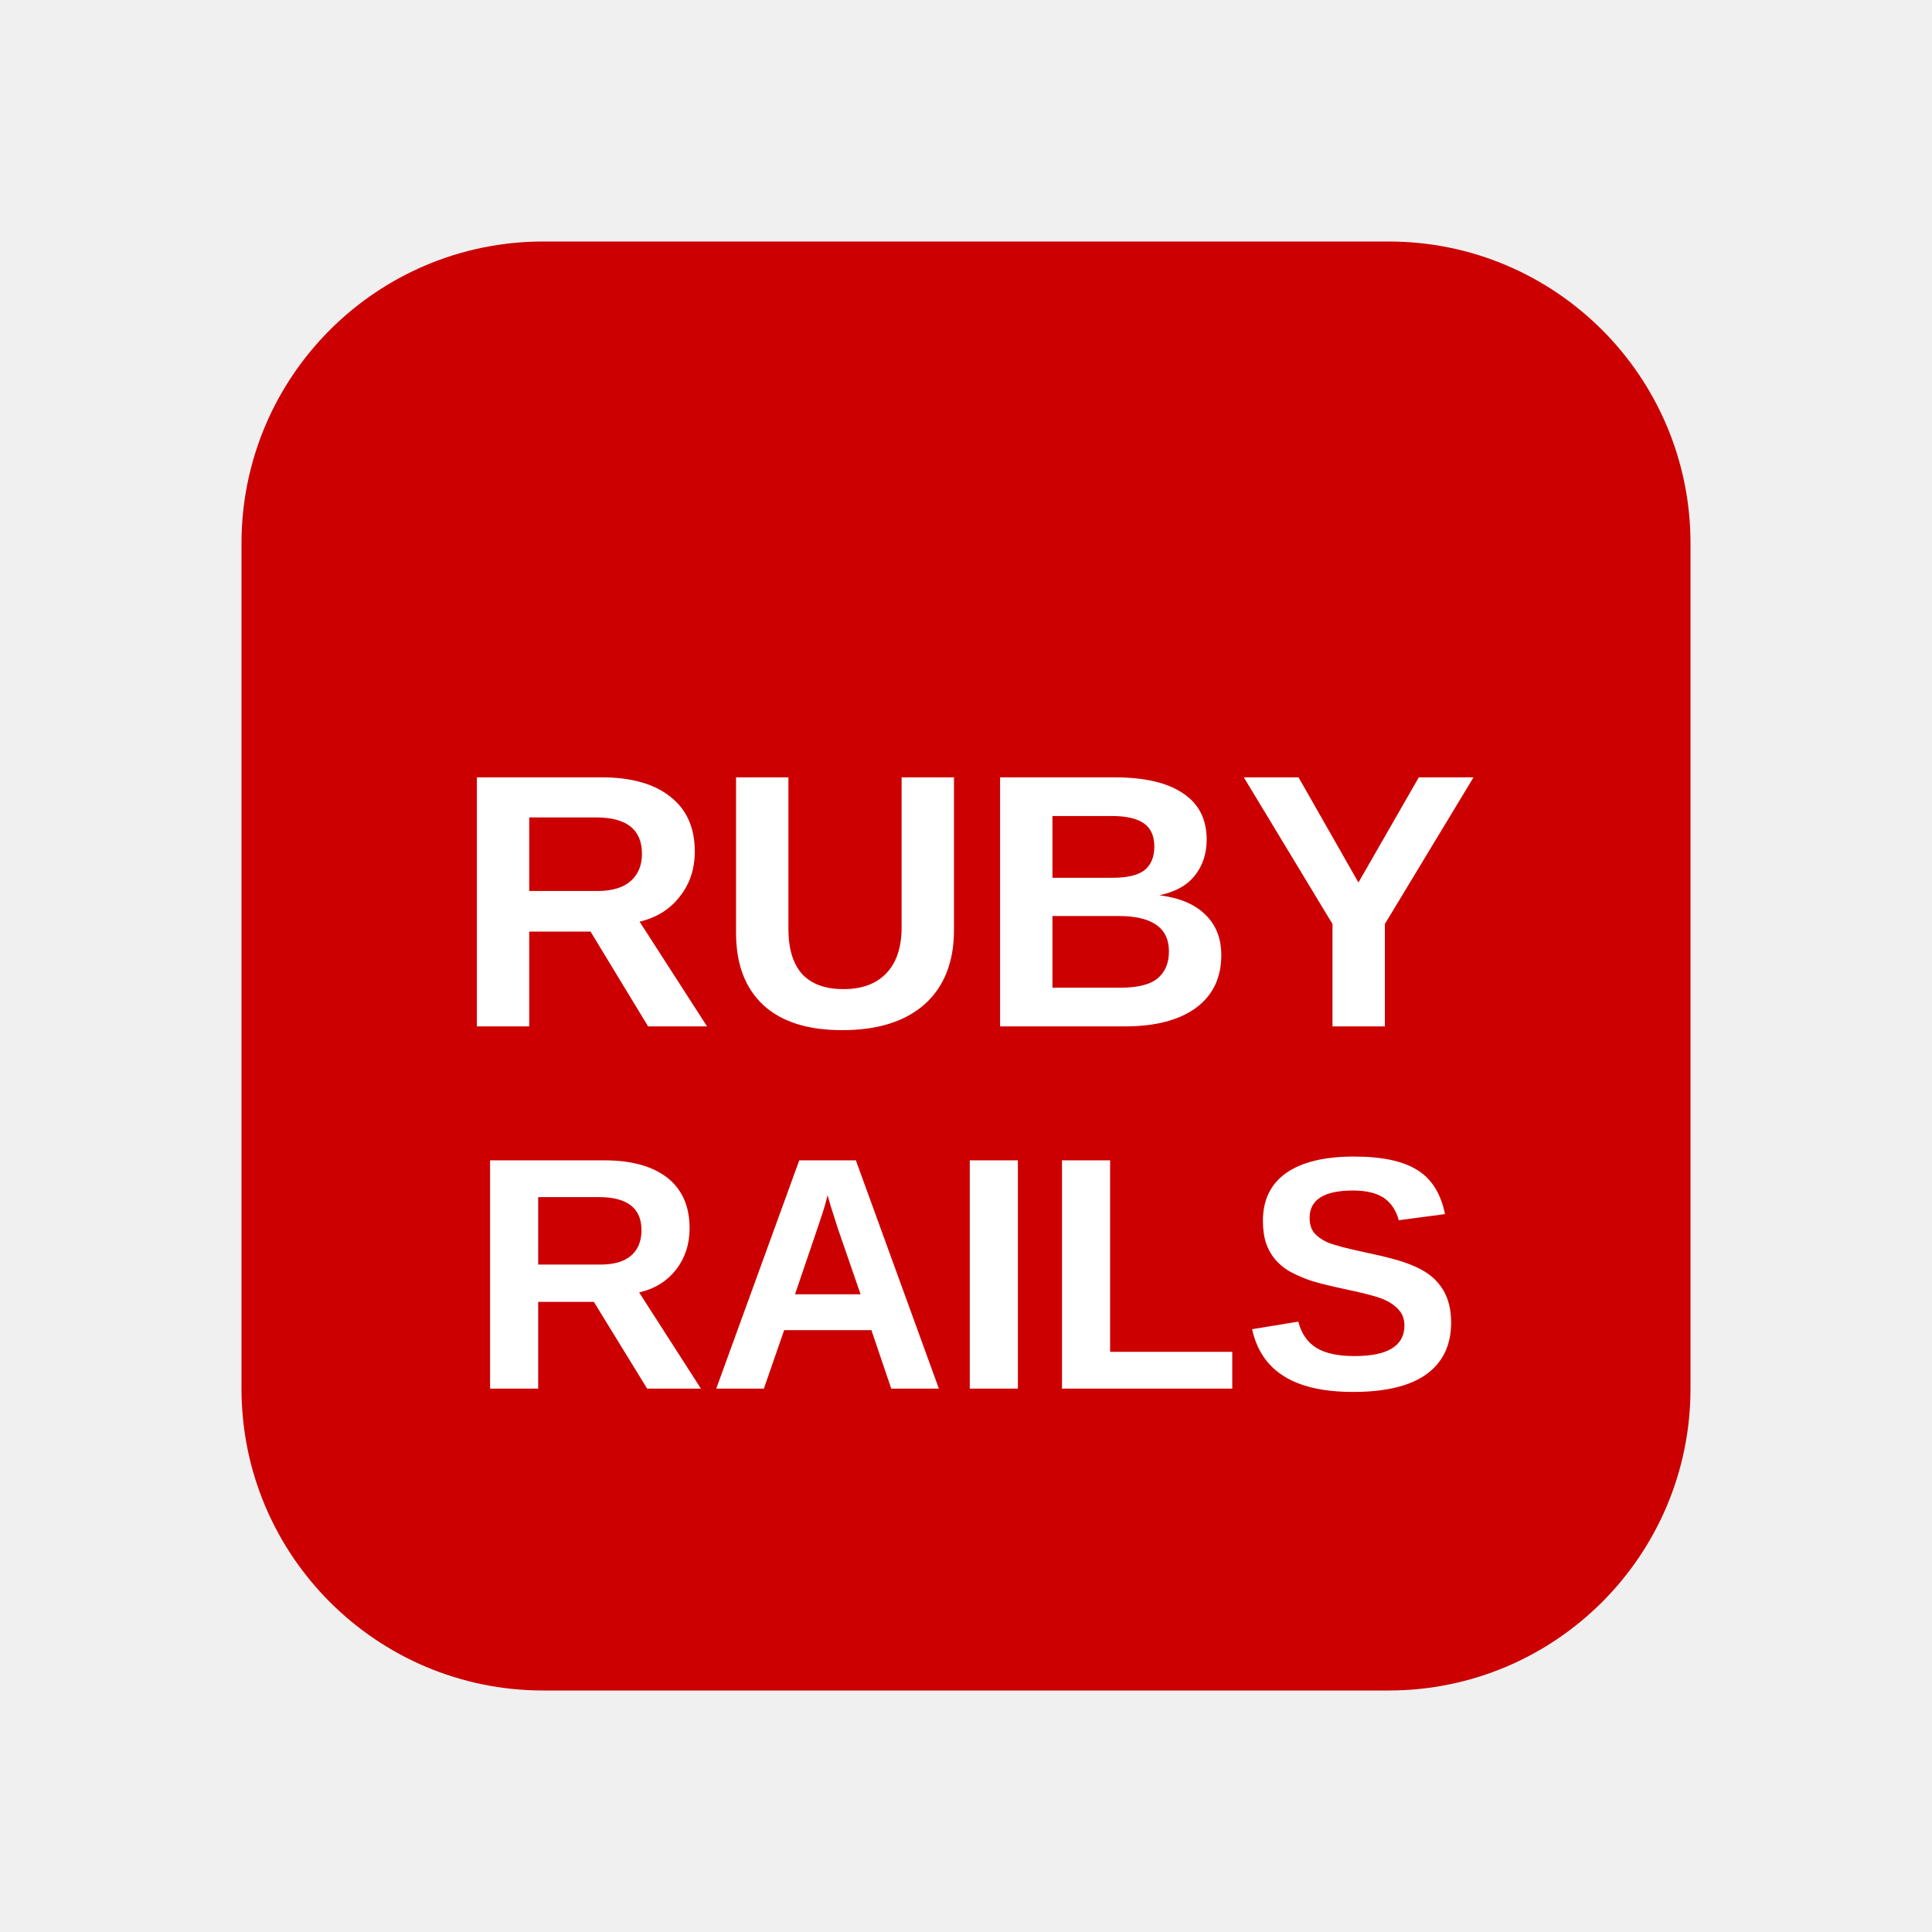
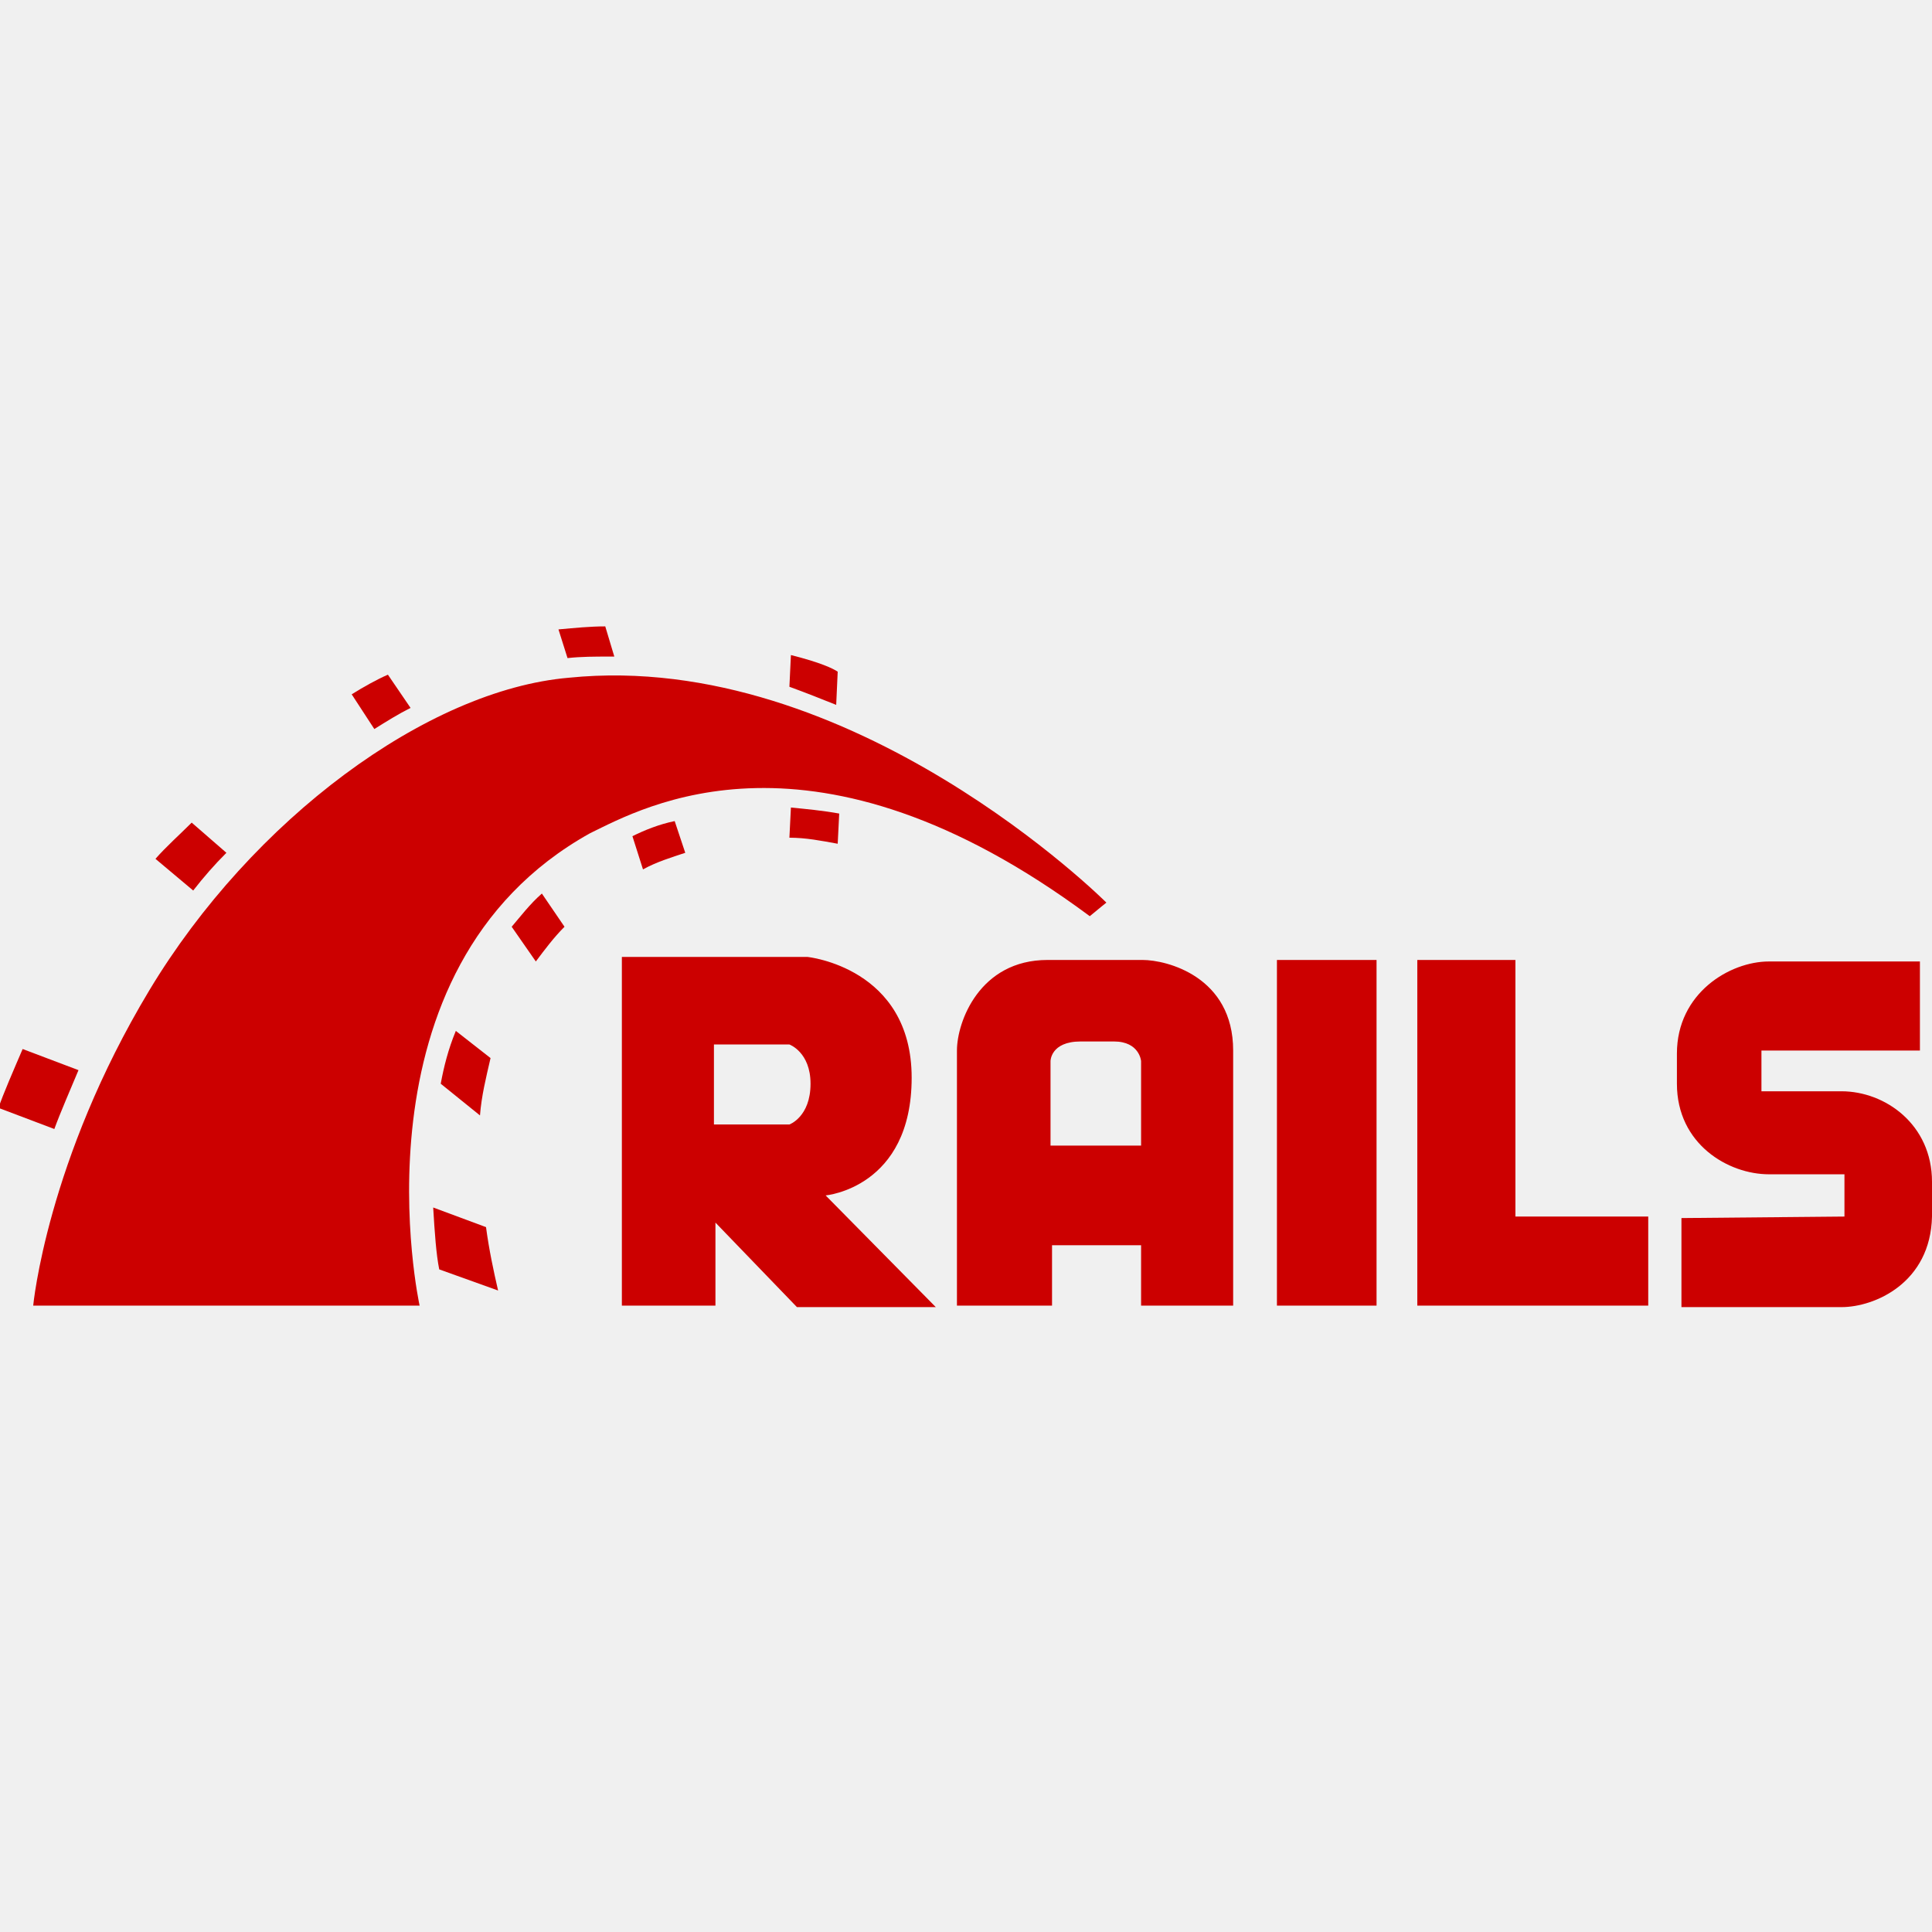
- <svg xmlns="http://www.w3.org/2000/svg" viewBox="0 0 64 64" role="img" aria-label="Ruby on Rails">
-   <rect x="8" y="8" width="48" height="48" rx="10" fill="#cc0000" />
-   <text x="32" y="34" text-anchor="middle" font-family="Arial, sans-serif" font-size="12" font-weight="700" fill="#fff">RUBY</text>
-   <text x="32" y="46" text-anchor="middle" font-family="Arial, sans-serif" font-size="11" font-weight="700" fill="#fff">RAILS</text>
+ <svg xmlns="http://www.w3.org/2000/svg" viewBox="0 0 128 128">
+   <path fill="#C00" d="M122 72.3h-5.3v-2.7h10.5v-5.9h-10c-2.6 0-6.1 2.1-6.1 6.1v2c0 4 3.4 6 6.1 6h5v2.8l-10.8.1v5.9H122c2.2 0 5.9-1.6 6-6v-2.3c0-3.8-3.1-6-6-6zM60.4 71.4c0-7.3-6.9-8-6.9-8H41.2v23.1h6.2V81l5.4 5.6H62l-7.3-7.4s5.7-.5 5.7-7.8zm-8.1 3.1h-5v-5.3h5s1.4.5 1.4 2.6c0 2.2-1.4 2.7-1.4 2.7zM75.7 63.6h-6.3c-4.5 0-6 4.1-6 6v16.9h6.3v-4h5.9v4h6.1V69.6c0-4.9-4.4-6-6-6zm-.1 12.3h-6v-5.6s0-1.3 2-1.3h2.2c1.7 0 1.8 1.3 1.8 1.3v5.6zM84.6 63.6h6.6v22.9h-6.6zM100.4 63.6h-6.5v22.9h15.3v-5.9h-8.8z" />
+   <path fill="#C00" d="M72.2 60.7c.6-.5 1.1-.9 1.1-.9S56.5 43 37.7 44.9c-9.4.8-21 9.4-27.8 20.7-6.8 11.3-7.7 20.9-7.7 20.9h25.6s-4.9-22.3 11.3-31.3c3.5-1.7 14.8-8.1 33.1 5.5zM55.5 44.5c-.3-.2-1.1-.6-3.1-1.1l-.1 2.1c1.1.4 2.1.8 3.1 1.2l.1-2.2z" />
+   <path fill="#C00" d="M55.5 55.9l.1-2c-1.1-.2-2.2-.3-3.2-.4l-.1 2c1.1 0 2.1.2 3.2.4zM40.4 43.5h.3l-.6-2c-1 0-2 .1-3.1.2l.6 1.9c.9-.1 1.8-.1 2.8-.1zM42.6 57.6c.9-.5 1.9-.8 2.8-1.1l-.7-2.1c-1 .2-2 .6-2.8 1l.7 2.2zM27.2 46.9l-1.5-2.2c-.7.3-1.6.8-2.4 1.3l1.5 2.3c.8-.5 1.6-1 2.4-1.4zM33.9 61.4l1.6 2.3c.6-.8 1.2-1.6 1.9-2.3l-1.5-2.2c-.8.7-1.4 1.5-2 2.2zM30.2 68.3c-.5 1.2-.8 2.4-1 3.5l2.6 2.1c.1-1.3.4-2.5.7-3.8l-2.3-1.8zM15 56.5l-2.3-2c-.8.8-1.7 1.6-2.4 2.4l2.5 2.1c.7-.9 1.4-1.7 2.2-2.5zM5.2 70.9l-3.7-1.4c-.6 1.4-1.3 3-1.6 3.9l3.7 1.4c.4-1.1 1.1-2.7 1.6-3.9zM28.7 80c.1 1.7.2 3.1.4 4.1l3.9 1.4c-.3-1.3-.6-2.7-.8-4.2L28.7 80z" />
</svg>
